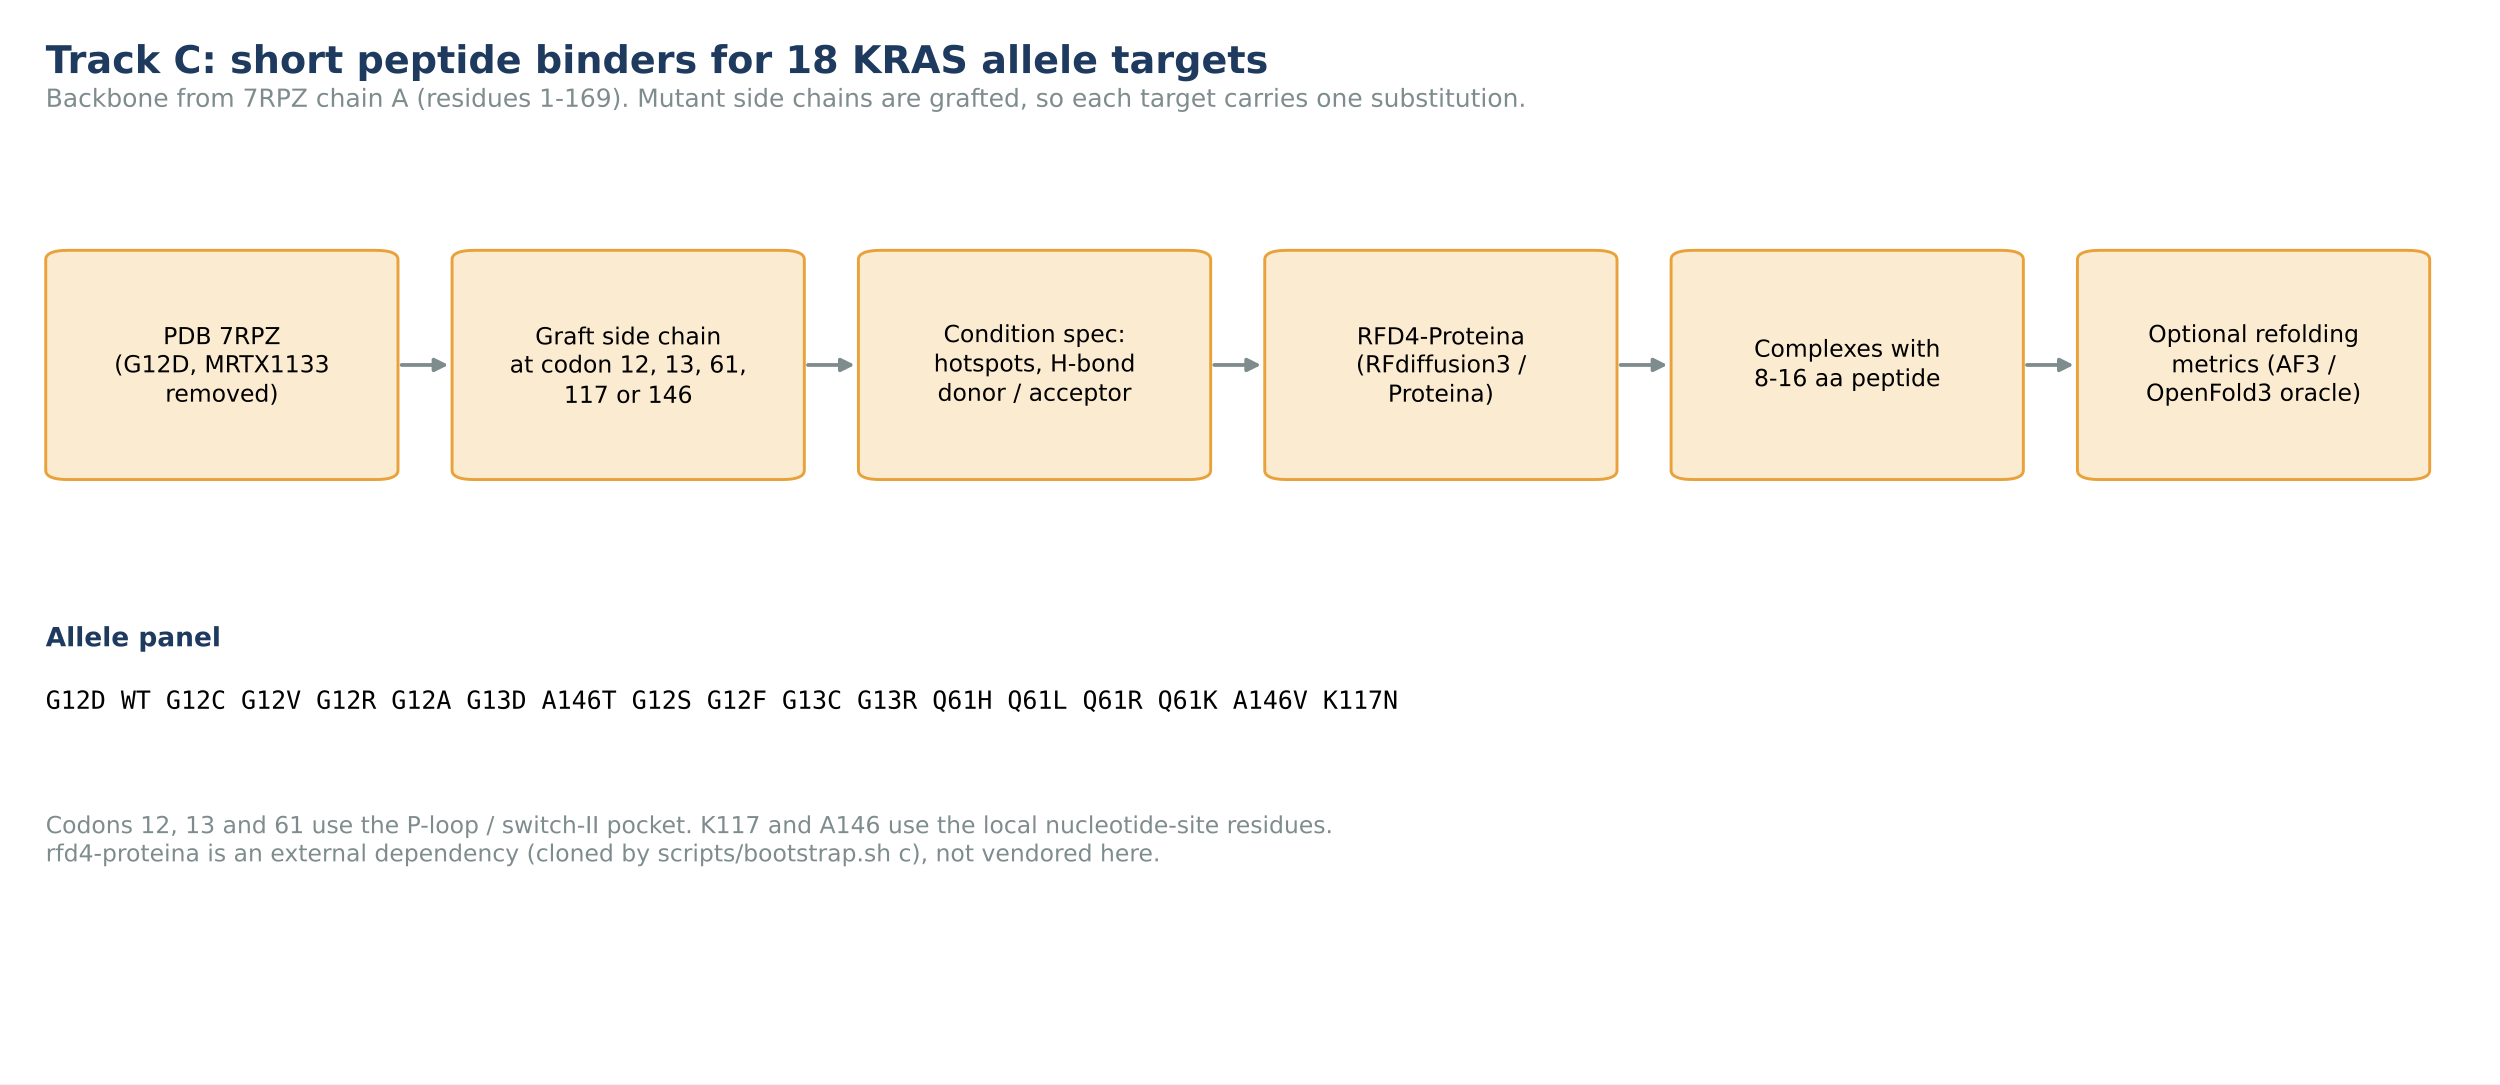
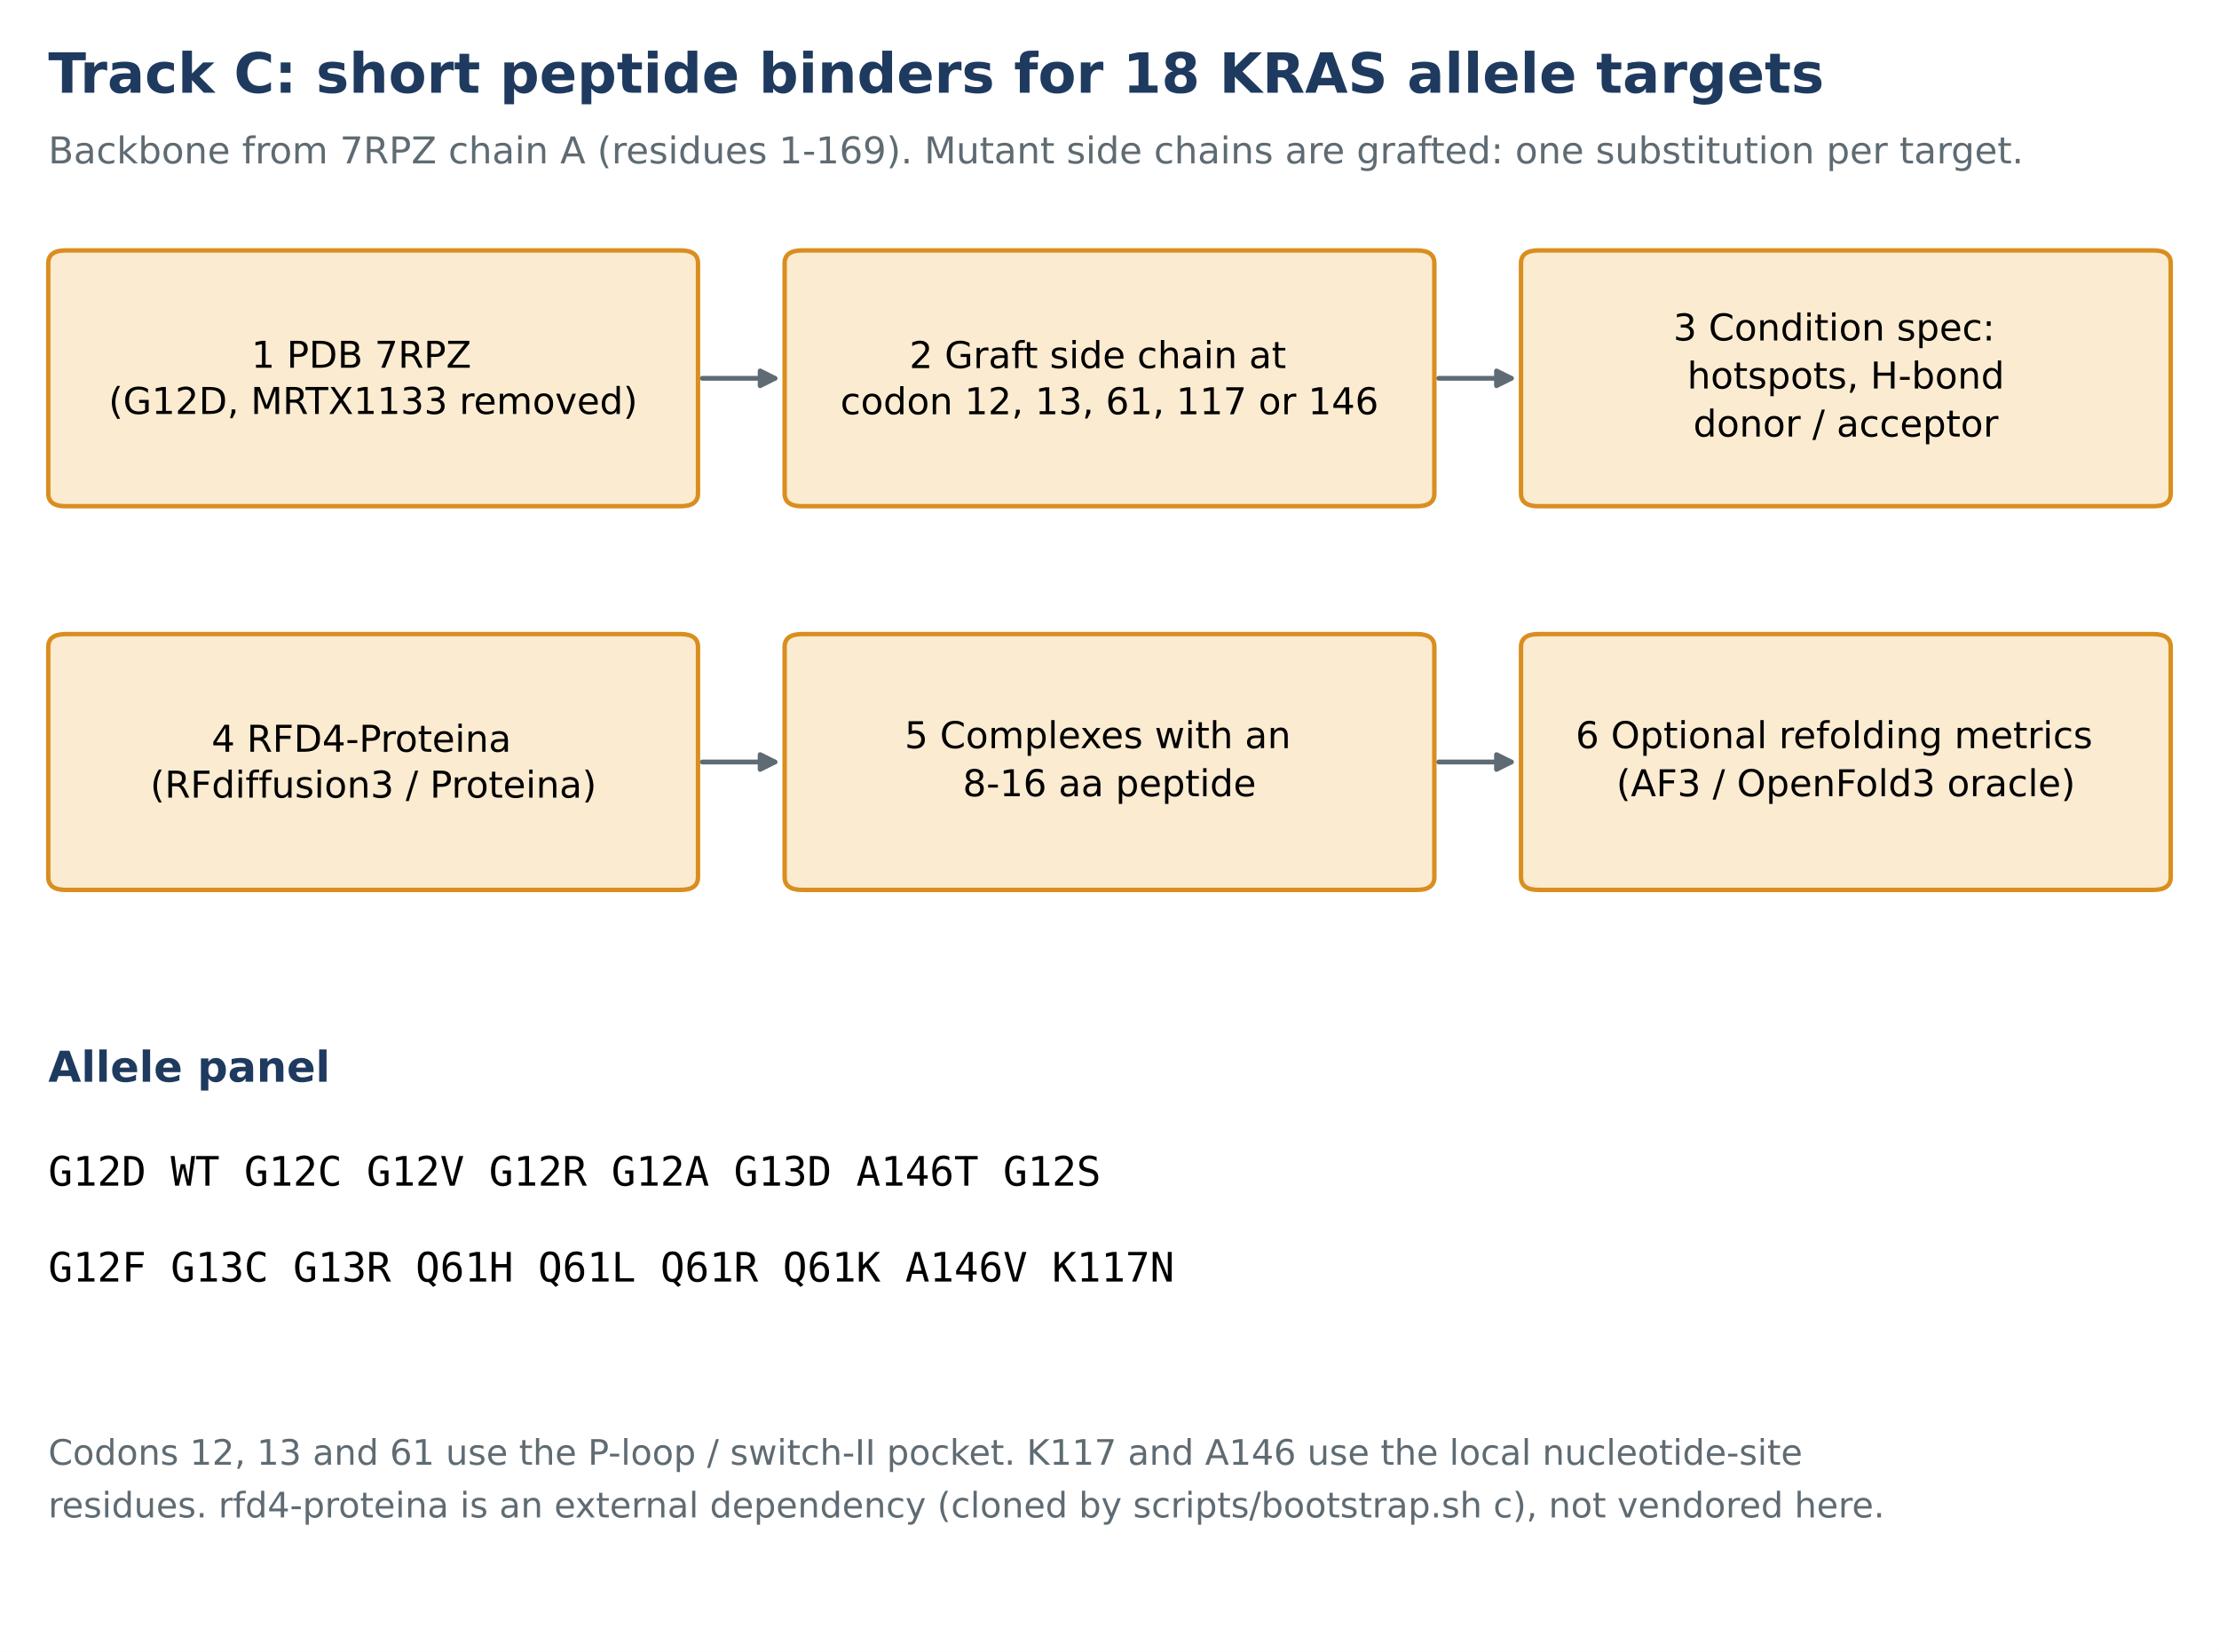
- <svg xmlns="http://www.w3.org/2000/svg" width="851.4pt" height="369.216pt" viewBox="0 0 851.4 369.216" version="1.1">
+ <svg xmlns="http://www.w3.org/2000/svg" width="600.3pt" height="446.832pt" viewBox="0 0 600.3 446.832" version="1.1">
  <defs>
    <style type="text/css">*{stroke-linejoin: round; stroke-linecap: butt}</style>
  </defs>
  <g id="figure_1">
    <g id="patch_1">
-       <path d="M 0 369.216  L 851.4 369.216  L 851.4 0  L 0 0  z " style="fill: #ffffff" />
+       <path d="M 0 446.832  L 600.3 446.832  L 600.3 0  L 0 0  z " style="fill: #ffffff" />
    </g>
    <g id="axes_1">
      <g id="patch_2">
-         <path d="M 23.103 163.319  L 128.007 163.319  Q 135.54 163.319 135.54 160.126  L 135.54 88.453  Q 135.54 85.26 128.007 85.26  L 23.103 85.26  Q 15.57 85.26 15.57 88.453  L 15.57 160.126  Q 15.57 163.319 23.103 163.319  z " clip-path="url(#pce60931f71)" style="fill: #fbebd0; stroke: #e9a23b; stroke-linejoin: miter" />
+         <path d="M 17.746 136.93  L 184.142 136.93  Q 188.829 136.93 188.829 133.47  L 188.829 71.2  Q 188.829 67.74 184.142 67.74  L 17.746 67.74  Q 13.059 67.74 13.059 71.2  L 13.059 133.47  Q 13.059 136.93 17.746 136.93  z " clip-path="url(#p39d1689ba1)" style="fill: #fbebd0; stroke: #d98e1f; stroke-width: 1.2; stroke-linejoin: miter" />
      </g>
      <g id="patch_3">
-         <path d="M 161.487 163.319  L 266.391 163.319  Q 273.924 163.319 273.924 160.126  L 273.924 88.453  Q 273.924 85.26 266.391 85.26  L 161.487 85.26  Q 153.954 85.26 153.954 88.453  L 153.954 160.126  Q 153.954 163.319 161.487 163.319  z " clip-path="url(#pce60931f71)" style="fill: #fbebd0; stroke: #e9a23b; stroke-linejoin: miter" />
+         <path d="M 216.952 136.93  L 383.348 136.93  Q 388.035 136.93 388.035 133.47  L 388.035 71.2  Q 388.035 67.74 383.348 67.74  L 216.952 67.74  Q 212.265 67.74 212.265 71.2  L 212.265 133.47  Q 212.265 136.93 216.952 136.93  z " clip-path="url(#p39d1689ba1)" style="fill: #fbebd0; stroke: #d98e1f; stroke-width: 1.2; stroke-linejoin: miter" />
      </g>
      <g id="patch_4">
-         <path d="M 299.871 163.319  L 404.775 163.319  Q 412.308 163.319 412.308 160.126  L 412.308 88.453  Q 412.308 85.26 404.775 85.26  L 299.871 85.26  Q 292.338 85.26 292.338 88.453  L 292.338 160.126  Q 292.338 163.319 299.871 163.319  z " clip-path="url(#pce60931f71)" style="fill: #fbebd0; stroke: #e9a23b; stroke-linejoin: miter" />
+         <path d="M 416.158 136.93  L 582.554 136.93  Q 587.241 136.93 587.241 133.47  L 587.241 71.2  Q 587.241 67.74 582.554 67.74  L 416.158 67.74  Q 411.471 67.74 411.471 71.2  L 411.471 133.47  Q 411.471 136.93 416.158 136.93  z " clip-path="url(#p39d1689ba1)" style="fill: #fbebd0; stroke: #d98e1f; stroke-width: 1.2; stroke-linejoin: miter" />
      </g>
      <g id="patch_5">
-         <path d="M 438.255 163.319  L 543.159 163.319  Q 550.692 163.319 550.692 160.126  L 550.692 88.453  Q 550.692 85.26 543.159 85.26  L 438.255 85.26  Q 430.722 85.26 430.722 88.453  L 430.722 160.126  Q 430.722 163.319 438.255 163.319  z " clip-path="url(#pce60931f71)" style="fill: #fbebd0; stroke: #e9a23b; stroke-linejoin: miter" />
+         <path d="M 17.746 240.713  L 184.142 240.713  Q 188.829 240.713 188.829 237.254  L 188.829 174.984  Q 188.829 171.524 184.142 171.524  L 17.746 171.524  Q 13.059 171.524 13.059 174.984  L 13.059 237.254  Q 13.059 240.713 17.746 240.713  z " clip-path="url(#p39d1689ba1)" style="fill: #fbebd0; stroke: #d98e1f; stroke-width: 1.2; stroke-linejoin: miter" />
      </g>
      <g id="patch_6">
-         <path d="M 576.639 163.319  L 681.543 163.319  Q 689.076 163.319 689.076 160.126  L 689.076 88.453  Q 689.076 85.26 681.543 85.26  L 576.639 85.26  Q 569.106 85.26 569.106 88.453  L 569.106 160.126  Q 569.106 163.319 576.639 163.319  z " clip-path="url(#pce60931f71)" style="fill: #fbebd0; stroke: #e9a23b; stroke-linejoin: miter" />
+         <path d="M 216.952 240.713  L 383.348 240.713  Q 388.035 240.713 388.035 237.254  L 388.035 174.984  Q 388.035 171.524 383.348 171.524  L 216.952 171.524  Q 212.265 171.524 212.265 174.984  L 212.265 237.254  Q 212.265 240.713 216.952 240.713  z " clip-path="url(#p39d1689ba1)" style="fill: #fbebd0; stroke: #d98e1f; stroke-width: 1.2; stroke-linejoin: miter" />
      </g>
      <g id="patch_7">
-         <path d="M 715.023 163.319  L 819.927 163.319  Q 827.46 163.319 827.46 160.126  L 827.46 88.453  Q 827.46 85.26 819.927 85.26  L 715.023 85.26  Q 707.49 85.26 707.49 88.453  L 707.49 160.126  Q 707.49 163.319 715.023 163.319  z " clip-path="url(#pce60931f71)" style="fill: #fbebd0; stroke: #e9a23b; stroke-linejoin: miter" />
+         <path d="M 416.158 240.713  L 582.554 240.713  Q 587.241 240.713 587.241 237.254  L 587.241 174.984  Q 587.241 171.524 582.554 171.524  L 416.158 171.524  Q 411.471 171.524 411.471 174.984  L 411.471 237.254  Q 411.471 240.713 416.158 240.713  z " clip-path="url(#p39d1689ba1)" style="fill: #fbebd0; stroke: #d98e1f; stroke-width: 1.2; stroke-linejoin: miter" />
      </g>
      <g id="text_1">
-         <text style="font-weight: 700; font-size: 13px; font-family: 'DejaVu Sans'; text-anchor: start; fill: #1f3a5f" x="15.57" y="24.884" transform="rotate(-0 15.57 24.88392)">Track C: short peptide binders for 18 KRAS allele targets</text>
+         <text style="font-weight: 700; font-size: 15px; font-family: 'DejaVu Sans'; text-anchor: start; fill: #1f3a5f" x="13.059" y="25.084" transform="rotate(-0 13.059 25.08414)">Track C: short peptide binders for 18 KRAS allele targets</text>
      </g>
      <g id="text_2">
-         <text style="font-size: 8.5px; font-family: 'DejaVu Sans'; text-anchor: start; fill: #7f8c8d" x="15.57" y="36.367" transform="rotate(-0 15.57 36.3669)">Backbone from 7RPZ chain A (residues 1-169). Mutant side chains are grafted, so each target carries one substitution.</text>
+         <text style="font-size: 10px; font-family: 'DejaVu Sans'; text-anchor: start; fill: #5f6b73" x="13.059" y="44.204" transform="rotate(-0 13.059 44.20381)">Backbone from 7RPZ chain A (residues 1-169). Mutant side chains are grafted: one substitution per target.</text>
      </g>
      <g id="text_3">
-         <text style="font-size: 8px; font-family: 'DejaVu Sans'" transform="translate(55.57125 117.2055)">PDB 7RPZ</text>
-         <text style="font-size: 8px; font-family: 'DejaVu Sans'" transform="translate(38.88 126.7968)">(G12D, MRTX1133</text>
-         <text style="font-size: 8px; font-family: 'DejaVu Sans'" transform="translate(56.265 136.8012)">removed)</text>
+         <text style="font-size: 10px; font-family: 'DejaVu Sans'" transform="translate(68.01587 99.48035)">1   PDB 7RPZ</text>
+         <text style="font-size: 10px; font-family: 'DejaVu Sans'" transform="translate(29.39869 111.9749)">(G12D, MRTX1133 removed)</text>
      </g>
      <g id="text_4">
-         <text style="font-size: 8px; font-family: 'DejaVu Sans'" transform="translate(182.2678 117.2718)">Graft side chain</text>
-         <text style="font-size: 8px; font-family: 'DejaVu Sans'" transform="translate(173.5821 126.8637)">at codon 12, 13, 61,</text>
-         <text style="font-size: 8px; font-family: 'DejaVu Sans'" transform="translate(192.0346 137.2012)">117 or 146</text>
+         <text style="font-size: 10px; font-family: 'DejaVu Sans'" transform="translate(245.9992 99.56316)">2   Graft side chain at</text>
+         <text style="font-size: 10px; font-family: 'DejaVu Sans'" transform="translate(227.3477 112.053)">codon 12, 13, 61, 117 or 146</text>
      </g>
      <g id="patch_8">
-         <path d="M 136.796 124.289  Q 144.747 124.289 151.245 124.289  " style="fill: none; stroke: #7f8c8d; stroke-width: 1.3; stroke-linecap: round" />
-         <path d="M 147.645 122.489  L 151.245 124.289  L 147.645 126.089  z " style="fill: #7f8c8d; stroke: #7f8c8d; stroke-width: 1.3; stroke-linecap: round" />
+         <path d="M 190.001 102.335  Q 200.547 102.335 209.64 102.335  " style="fill: none; stroke: #5f6b73; stroke-width: 1.3; stroke-linecap: round" />
+         <path d="M 205.64 100.335  L 209.64 102.335  L 205.64 104.335  z " style="fill: #5f6b73; stroke: #5f6b73; stroke-width: 1.3; stroke-linecap: round" />
      </g>
      <g id="text_5">
-         <text style="font-size: 8px; font-family: 'DejaVu Sans'" transform="translate(321.3324 116.4968)">Condition spec:</text>
-         <text style="font-size: 8px; font-family: 'DejaVu Sans'" transform="translate(317.9949 126.4968)">hotspots, H-bond</text>
-         <text style="font-size: 8px; font-family: 'DejaVu Sans'" transform="translate(319.3086 136.4968)">donor / acceptor</text>
+         <text style="font-size: 10px; font-family: 'DejaVu Sans'" transform="translate(452.6693 92.09441)">3   Condition spec:</text>
+         <text style="font-size: 10px; font-family: 'DejaVu Sans'" transform="translate(456.4458 105.0944)">hotspots, H-bond</text>
+         <text style="font-size: 10px; font-family: 'DejaVu Sans'" transform="translate(458.088 118.0944)">donor / acceptor</text>
      </g>
      <g id="patch_9">
-         <path d="M 275.18 124.289  Q 283.131 124.289 289.629 124.289  " style="fill: none; stroke: #7f8c8d; stroke-width: 1.3; stroke-linecap: round" />
-         <path d="M 286.029 122.489  L 289.629 124.289  L 286.029 126.089  z " style="fill: #7f8c8d; stroke: #7f8c8d; stroke-width: 1.3; stroke-linecap: round" />
+         <path d="M 389.207 102.335  Q 399.753 102.335 408.846 102.335  " style="fill: none; stroke: #5f6b73; stroke-width: 1.3; stroke-linecap: round" />
+         <path d="M 404.846 100.335  L 408.846 102.335  L 404.846 104.335  z " style="fill: #5f6b73; stroke: #5f6b73; stroke-width: 1.3; stroke-linecap: round" />
      </g>
      <g id="text_6">
-         <text style="font-size: 8px; font-family: 'DejaVu Sans'" transform="translate(462.0864 117.2718)">RFD4-Proteina</text>
-         <text style="font-size: 8px; font-family: 'DejaVu Sans'" transform="translate(461.7839 126.8012)">(RFdiffusion3 /</text>
-         <text style="font-size: 8px; font-family: 'DejaVu Sans'" transform="translate(472.6739 136.8012)">Proteina)</text>
+         <text style="font-size: 10px; font-family: 'DejaVu Sans'" transform="translate(57.21978 203.3468)">4   RFD4-Proteina</text>
+         <text style="font-size: 10px; font-family: 'DejaVu Sans'" transform="translate(40.65962 215.7586)">(RFdiffusion3 / Proteina)</text>
+       </g>
+       <g id="text_7">
+         <text style="font-size: 10px; font-family: 'DejaVu Sans'" transform="translate(244.7234 202.3781)">5   Complexes with an</text>
+         <text style="font-size: 10px; font-family: 'DejaVu Sans'" transform="translate(260.4711 215.3781)">8-16 aa peptide</text>
      </g>
      <g id="patch_10">
-         <path d="M 413.563 124.289  Q 421.515 124.289 428.013 124.289  " style="fill: none; stroke: #7f8c8d; stroke-width: 1.3; stroke-linecap: round" />
-         <path d="M 424.413 122.489  L 428.013 124.289  L 424.413 126.089  z " style="fill: #7f8c8d; stroke: #7f8c8d; stroke-width: 1.3; stroke-linecap: round" />
+         <path d="M 190.001 206.119  Q 200.547 206.119 209.64 206.119  " style="fill: none; stroke: #5f6b73; stroke-width: 1.3; stroke-linecap: round" />
+         <path d="M 205.64 204.119  L 209.64 206.119  L 205.64 208.119  z " style="fill: #5f6b73; stroke: #5f6b73; stroke-width: 1.3; stroke-linecap: round" />
      </g>
-       <g id="text_7">
-         <text style="font-size: 8px; font-family: 'DejaVu Sans'" transform="translate(597.366 121.4968)">Complexes with</text>
-         <text style="font-size: 8px; font-family: 'DejaVu Sans'" transform="translate(597.3479 131.4968)">8-16 aa peptide</text>
+       <g id="text_8">
+         <text style="font-size: 10px; font-family: 'DejaVu Sans'" transform="translate(426.2466 202.3781)">6   Optional refolding metrics</text>
+         <text style="font-size: 10px; font-family: 'DejaVu Sans'" transform="translate(437.2747 215.3781)">(AF3 / OpenFold3 oracle)</text>
      </g>
      <g id="patch_11">
-         <path d="M 551.947 124.289  Q 559.899 124.289 566.397 124.289  " style="fill: none; stroke: #7f8c8d; stroke-width: 1.3; stroke-linecap: round" />
-         <path d="M 562.797 122.489  L 566.397 124.289  L 562.797 126.089  z " style="fill: #7f8c8d; stroke: #7f8c8d; stroke-width: 1.3; stroke-linecap: round" />
-       </g>
-       <g id="text_8">
-         <text style="font-size: 8px; font-family: 'DejaVu Sans'" transform="translate(731.5819 116.4968)">Optional refolding</text>
-         <text style="font-size: 8px; font-family: 'DejaVu Sans'" transform="translate(739.4781 126.8012)">metrics (AF3 /</text>
-         <text style="font-size: 8px; font-family: 'DejaVu Sans'" transform="translate(730.8425 136.4968)">OpenFold3 oracle)</text>
-       </g>
-       <g id="patch_12">
-         <path d="M 690.332 124.289  Q 698.283 124.289 704.781 124.289  " style="fill: none; stroke: #7f8c8d; stroke-width: 1.3; stroke-linecap: round" />
-         <path d="M 701.181 122.489  L 704.781 124.289  L 701.181 126.089  z " style="fill: #7f8c8d; stroke: #7f8c8d; stroke-width: 1.3; stroke-linecap: round" />
+         <path d="M 389.207 206.119  Q 399.753 206.119 408.846 206.119  " style="fill: none; stroke: #5f6b73; stroke-width: 1.3; stroke-linecap: round" />
+         <path d="M 404.846 204.119  L 408.846 206.119  L 404.846 208.119  z " style="fill: #5f6b73; stroke: #5f6b73; stroke-width: 1.3; stroke-linecap: round" />
      </g>
      <g id="text_9">
-         <text style="font-weight: 700; font-size: 9px; font-family: 'DejaVu Sans'; text-anchor: start; fill: #1f3a5f" x="15.57" y="220.09" transform="rotate(-0 15.57 220.0896)">Allele panel</text>
+         <text style="font-weight: 700; font-size: 11.5px; font-family: 'DejaVu Sans'; text-anchor: start; fill: #1f3a5f" x="13.059" y="292.605" transform="rotate(-0 13.059 292.6051)">Allele panel</text>
      </g>
      <g id="text_10">
-         <text style="font-size: 8.5px; font-family: 'DejaVu Sans Mono'; text-anchor: start" x="15.57" y="241.379" transform="rotate(-0 15.57 241.3786)">G12D  WT  G12C  G12V  G12R  G12A  G13D  A146T  G12S  G12F  G13C  G13R  Q61H  Q61L  Q61R  Q61K  A146V  K117N</text>
+         <text style="font-size: 11px; font-family: 'DejaVu Sans Mono'; text-anchor: start" x="13.059" y="320.713" transform="rotate(-0 13.059 320.7132)">G12D   WT   G12C   G12V   G12R   G12A   G13D   A146T   G12S</text>
      </g>
      <g id="text_11">
-         <text style="font-size: 8px; font-family: 'DejaVu Sans'; fill: #7f8c8d" transform="translate(15.57 283.7397)">Codons 12, 13 and 61 use the P-loop / switch-II pocket. K117 and A146 use the local nucleotide-site residues.</text>
-         <text style="font-size: 8px; font-family: 'DejaVu Sans'; fill: #7f8c8d" transform="translate(15.57 293.3419)">rfd4-proteina is an external dependency (cloned by scripts/bootstrap.sh c), not vendored here.</text>
+         <text style="font-size: 11px; font-family: 'DejaVu Sans Mono'; text-anchor: start" x="13.059" y="346.659" transform="rotate(-0 13.059 346.6591)">G12F   G13C  G13R   Q61H   Q61L   Q61R   Q61K   A146V   K117N</text>
+       </g>
+       <g id="text_12">
+         <text style="font-size: 9.5px; font-family: 'DejaVu Sans'; fill: #5f6b73" transform="translate(13.059 396.2095)">Codons 12, 13 and 61 use the P-loop / switch-II pocket. K117 and A146 use the local nucleotide-site</text>
+         <text style="font-size: 9.5px; font-family: 'DejaVu Sans'; fill: #5f6b73" transform="translate(13.059 410.4595)">residues. rfd4-proteina is an external dependency (cloned by scripts/bootstrap.sh c), not vendored here.</text>
      </g>
    </g>
  </g>
  <defs>
-     <clipPath id="pce60931f71">
-       <rect x="7.2" y="7.2" width="837" height="354.816" />
+     <clipPath id="p39d1689ba1">
+       <rect x="7.2" y="7.2" width="585.9" height="432.432" />
    </clipPath>
  </defs>
</svg>
